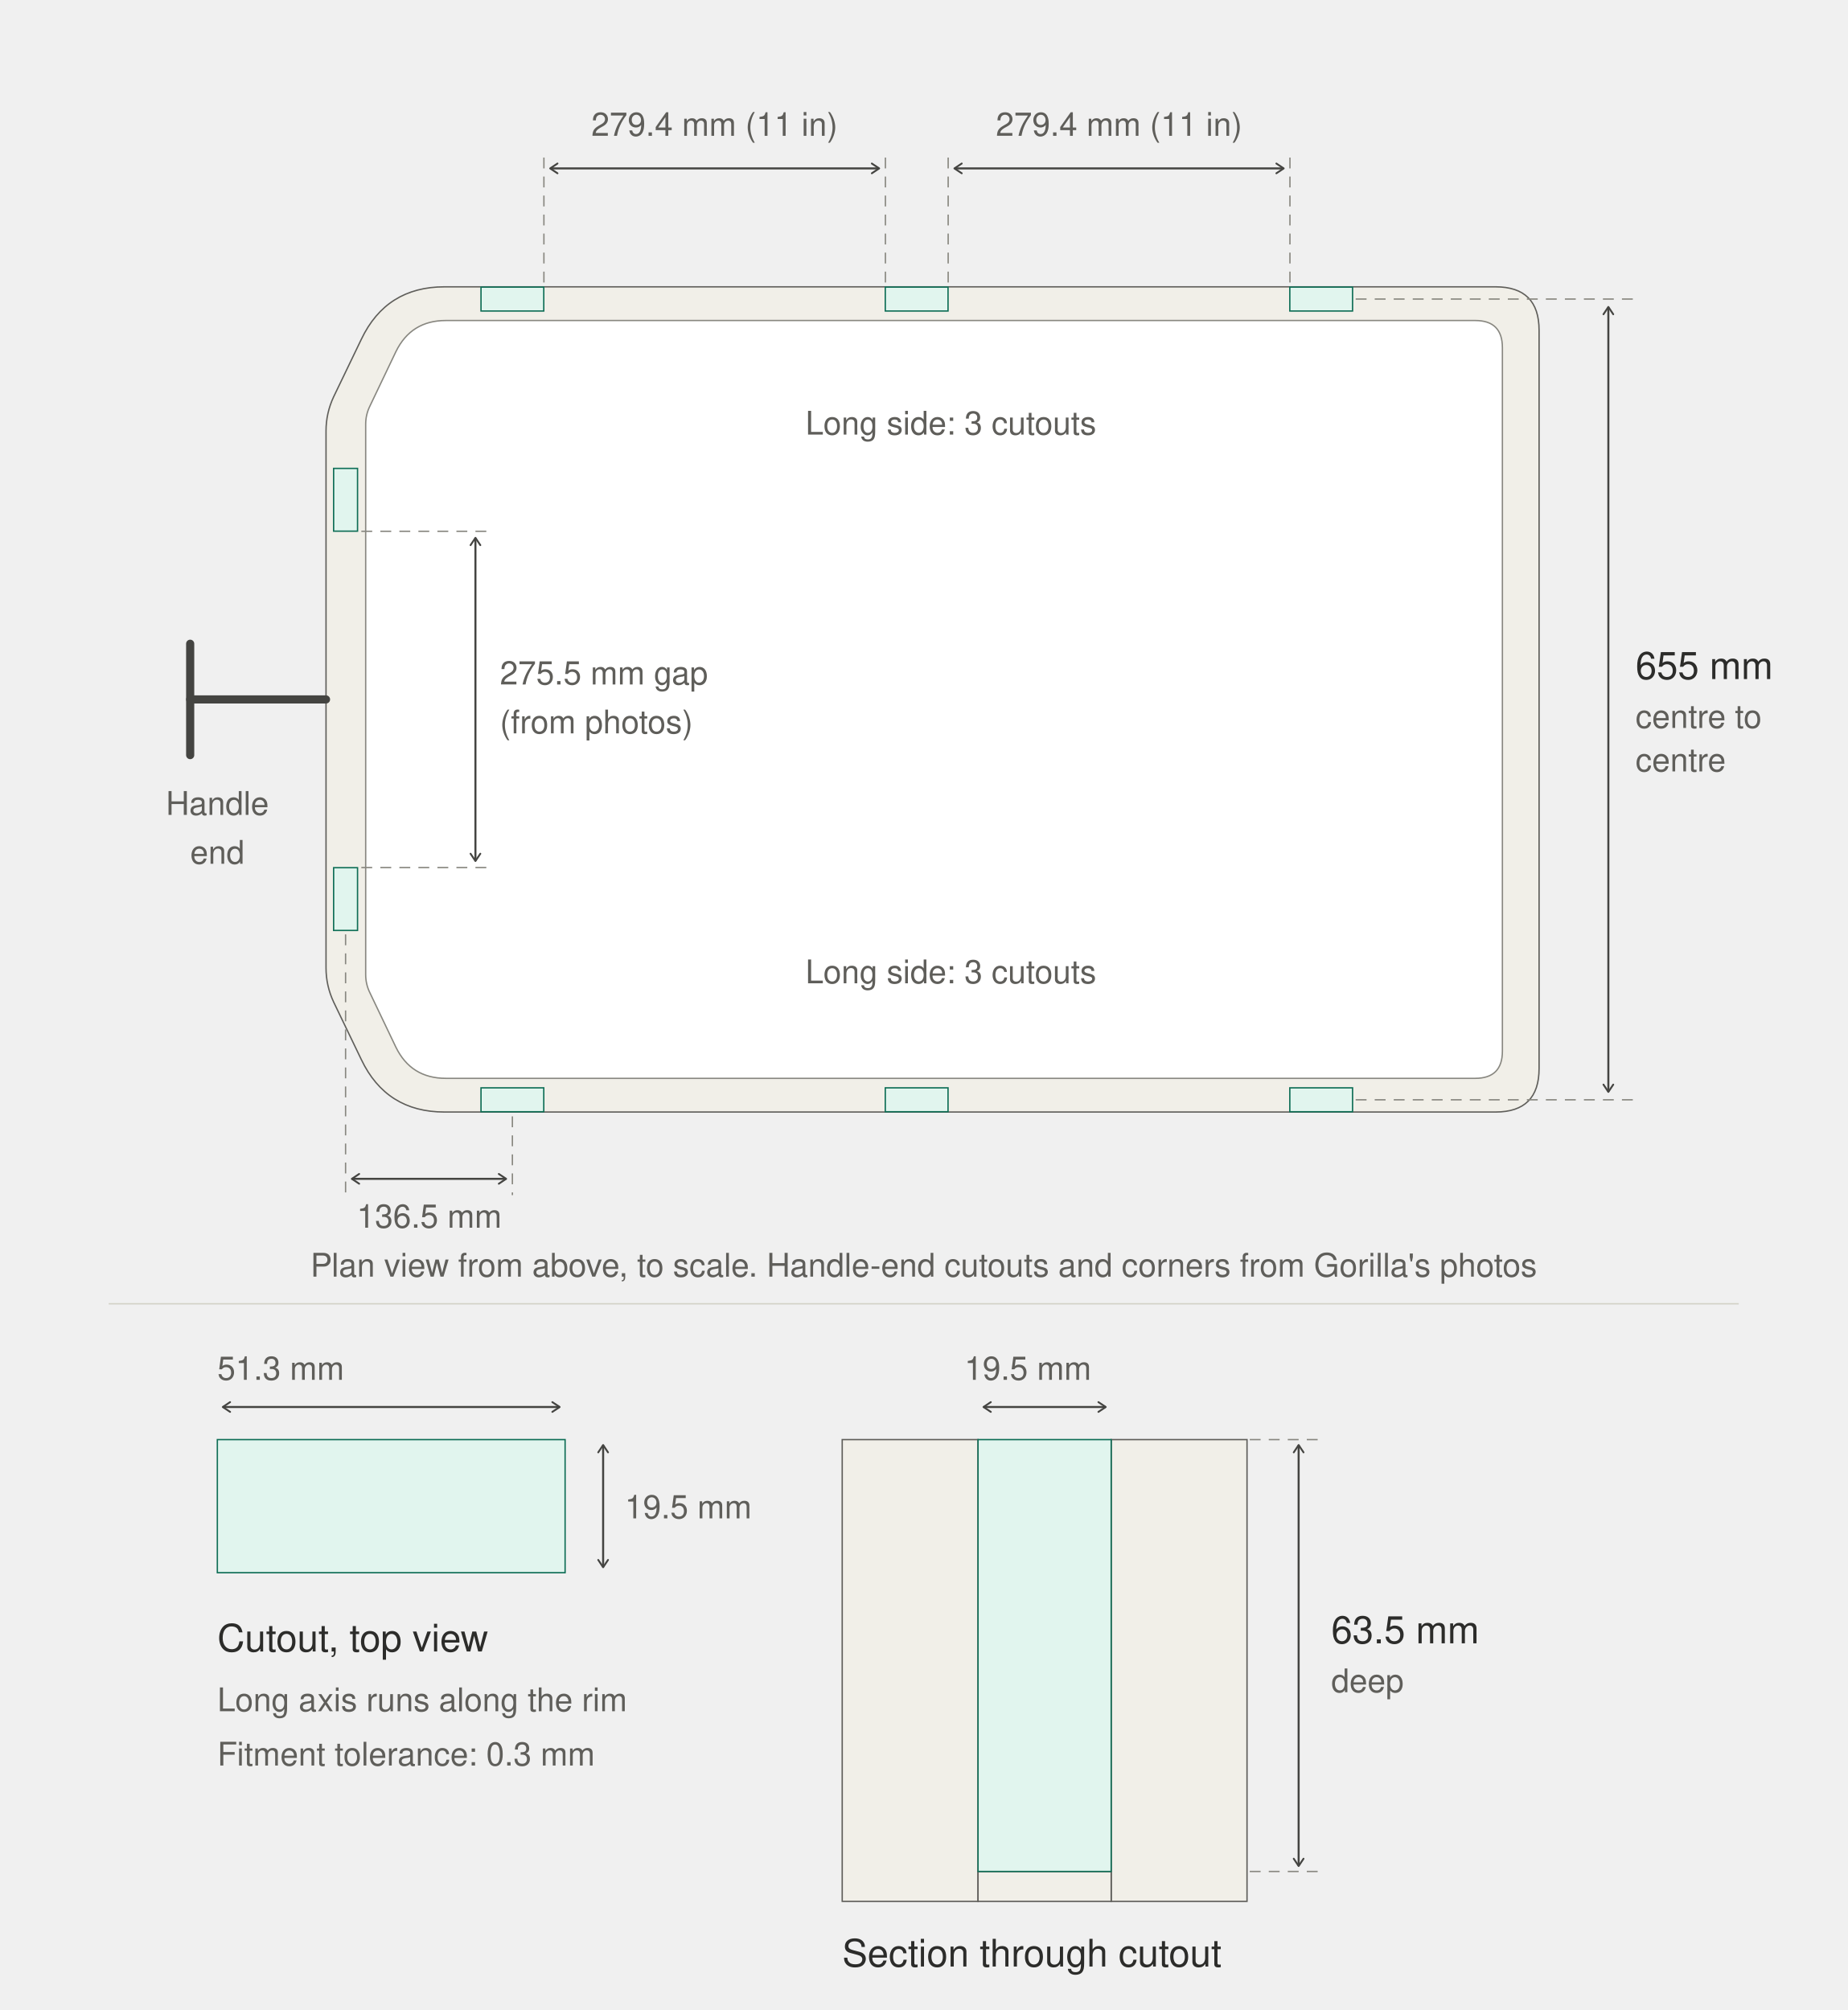
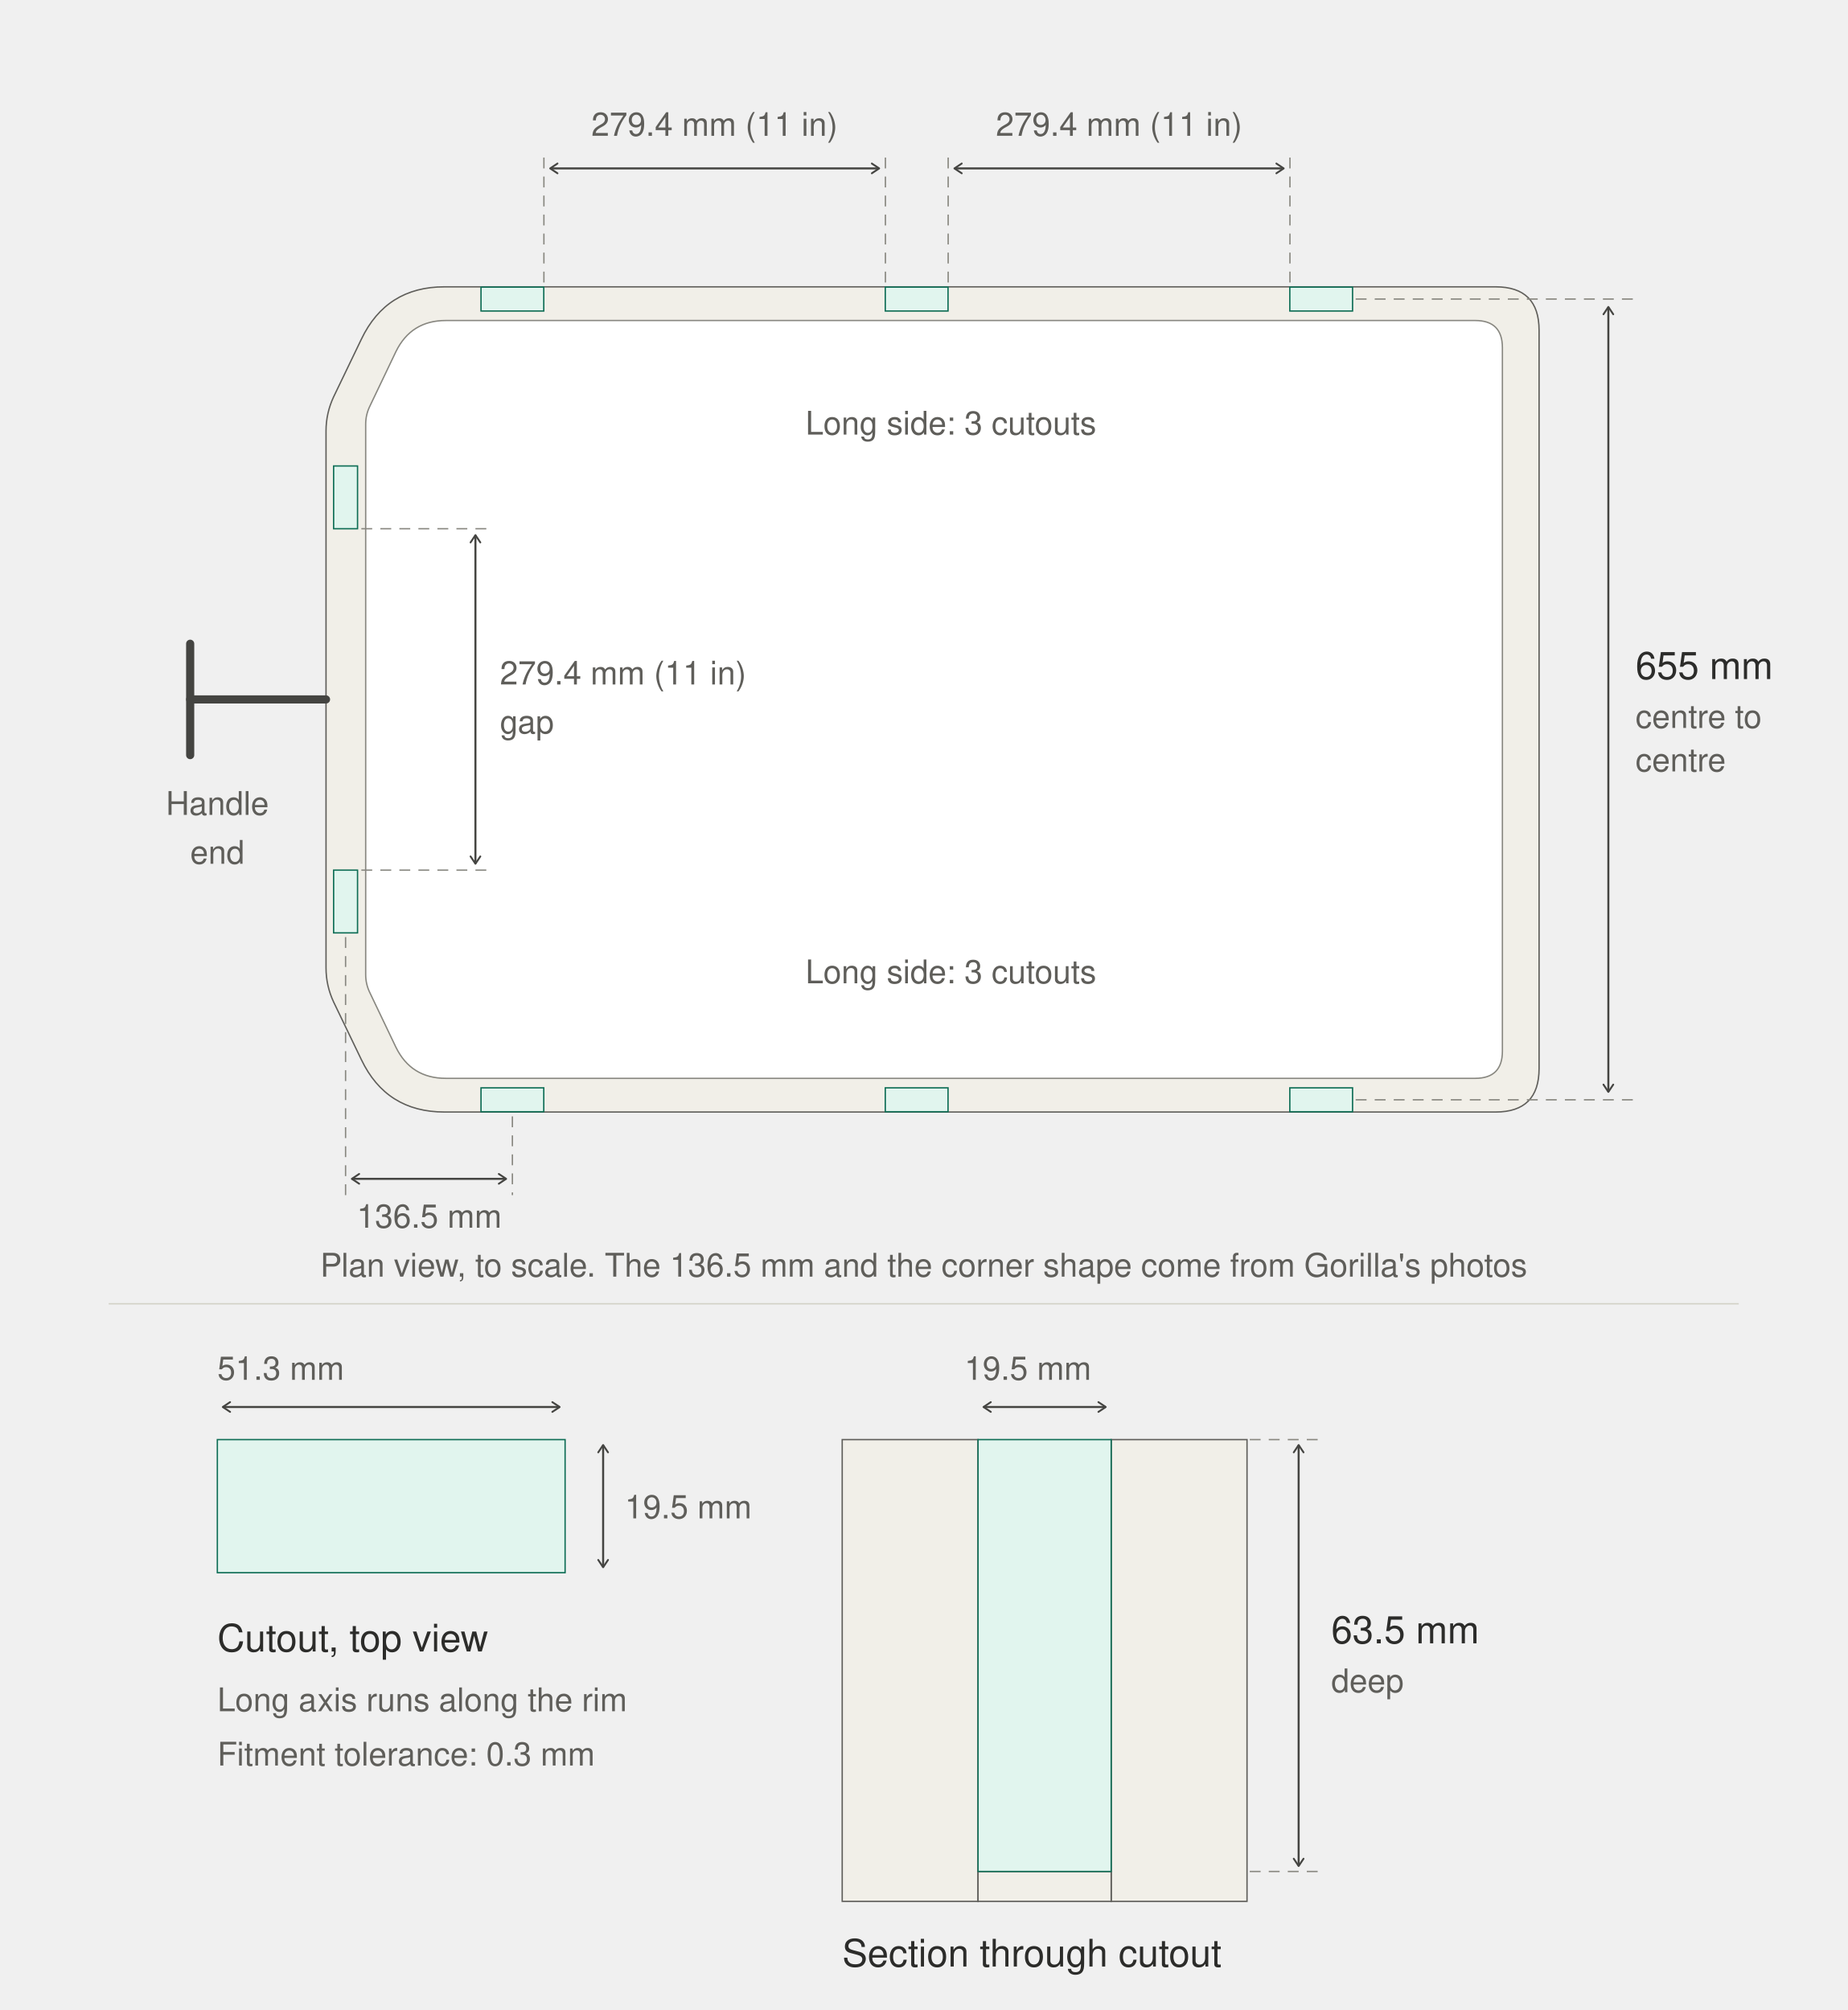
<svg xmlns="http://www.w3.org/2000/svg" width="680" height="740" viewBox="0 0 680 740" role="img">
  <style>
  text { font-family: system-ui, -apple-system, "Segoe UI", Helvetica, Arial, sans-serif; }
  .ts { font-size: 12px; fill: #5F5E5A; }
  .th { font-size: 14px; font-weight: 500; fill: #2C2C2A; }
  .rim { fill: #F1EFE8; stroke: #5F5E5A; stroke-width: 0.5; }
  .tub { fill: #FFFFFF; stroke: #888780; stroke-width: 0.5; }
  .cut { fill: #E1F5EE; stroke: #0F6E56; stroke-width: 0.5; }
  .leader { stroke: #888780; stroke-width: 0.5; stroke-dasharray: 4 3; fill: none; }
  .dim { stroke: #444441; stroke-width: 0.75; fill: none; }
  .head { stroke: #444441; stroke-width: 1.5; fill: none; stroke-linecap: round; stroke-linejoin: round; }
  .handle { stroke: #444441; stroke-width: 3; stroke-linecap: round; }
  .rule { stroke: #D3D1C7; stroke-width: 0.5; }
  @media (prefers-color-scheme: dark) {
    .ts { fill: #B4B2A9; }
    .th { fill: #F1EFE8; }
    .rim { fill: #444441; stroke: #B4B2A9; }
    .tub { fill: #2C2C2A; stroke: #888780; }
    .cut { fill: #085041; stroke: #5DCAA5; }
    .dim, .head { stroke: #D3D1C7; }
    .handle { stroke: #D3D1C7; }
    .rule { stroke: #5F5E5A; }
  }
</style>
  <defs>
    <marker id="arrow" viewBox="0 0 10 10" refX="8" refY="5" markerWidth="6" markerHeight="6" orient="auto-start-reverse">
      <path class="head" d="M2 1L8 5L2 9" />
    </marker>
  </defs>
  <path class="rim" d="M120 158.7 Q120 152.1 122.8 146.1 L133 124.9 Q142.2 105.6 163.6 105.6 L550.5 105.6 Q566.5 105.6 566.5 121.6 L566.5 393.4 Q566.5 409.4 550.5 409.4 L163.6 409.4 Q142.2 409.4 133 390.1 L122.8 368.9 Q120 362.9 120 356.3 Z" />
  <path class="tub" d="M134.6 156.2 Q134.6 152.6 136.2 149.4 L145.7 129.5 Q151.3 118 164.1 118 L543 118 Q553 118 553 128 L553 387 Q553 397 543 397 L164.1 397 Q151.3 397 145.7 385.5 L136.2 365.6 Q134.6 362.4 134.6 358.8 Z" />
  <line class="handle" x1="120" y1="257.5" x2="70" y2="257.5" />
  <line class="handle" x1="70" y1="237" x2="70" y2="278" />
  <text class="ts" x="80" y="300" text-anchor="middle">Handle</text>
  <text class="ts" x="80" y="318" text-anchor="middle">end</text>
  <rect class="cut" x="177.05" y="105.7" width="23.1" height="8.8" />
  <rect class="cut" x="325.85" y="105.7" width="23.1" height="8.8" />
  <rect class="cut" x="474.75" y="105.7" width="23.1" height="8.8" />
  <rect class="cut" x="177.05" y="400.5" width="23.1" height="8.8" />
  <rect class="cut" x="325.85" y="400.5" width="23.1" height="8.8" />
  <rect class="cut" x="474.75" y="400.5" width="23.1" height="8.8" />
-   <rect class="cut" x="122.8" y="172.45" width="8.8" height="23.1" />
-   <rect class="cut" x="122.8" y="319.45" width="8.8" height="23.1" />
+   <rect class="cut" x="122.8" y="171.55" width="8.8" height="23.1" />
+   <rect class="cut" x="122.8" y="320.35" width="8.8" height="23.1" />
  <text class="ts" x="350" y="160" text-anchor="middle">Long side: 3 cutouts</text>
  <text class="ts" x="350" y="362" text-anchor="middle">Long side: 3 cutouts</text>
  <line class="leader" x1="200.2" y1="104" x2="200.2" y2="56" />
  <line class="leader" x1="325.9" y1="104" x2="325.9" y2="56" />
  <line class="leader" x1="349" y1="104" x2="349" y2="56" />
  <line class="leader" x1="474.8" y1="104" x2="474.8" y2="56" />
  <line class="dim" x1="202.5" y1="62" x2="323.6" y2="62" marker-start="url(#arrow)" marker-end="url(#arrow)" />
  <line class="dim" x1="351.3" y1="62" x2="472.5" y2="62" marker-start="url(#arrow)" marker-end="url(#arrow)" />
  <text class="ts" x="263" y="50" text-anchor="middle">279.4 mm (11 in)</text>
  <text class="ts" x="411.9" y="50" text-anchor="middle">279.4 mm (11 in)</text>
  <line class="leader" x1="499" y1="110.1" x2="604" y2="110.1" />
  <line class="leader" x1="499" y1="404.9" x2="604" y2="404.9" />
  <line class="dim" x1="592" y1="113" x2="592" y2="402" marker-start="url(#arrow)" marker-end="url(#arrow)" />
  <text class="th" x="602" y="250">655 mm</text>
  <text class="ts" x="602" y="268">centre to</text>
  <text class="ts" x="602" y="284">centre</text>
-   <line class="leader" x1="133" y1="195.6" x2="181" y2="195.6" />
-   <line class="leader" x1="133" y1="319.4" x2="181" y2="319.4" />
-   <line class="dim" x1="175" y1="198" x2="175" y2="317" marker-start="url(#arrow)" marker-end="url(#arrow)" />
-   <text class="ts" x="184" y="252">275.5 mm gap</text>
-   <text class="ts" x="184" y="270">(from photos)</text>
-   <line class="leader" x1="127.2" y1="344" x2="127.2" y2="440" />
+   <line class="leader" x1="133" y1="194.65" x2="181" y2="194.65" />
+   <line class="leader" x1="133" y1="320.35" x2="181" y2="320.35" />
+   <line class="dim" x1="175" y1="197" x2="175" y2="318" marker-start="url(#arrow)" marker-end="url(#arrow)" />
+   <text class="ts" x="184" y="252">279.4 mm (11 in)</text>
+   <text class="ts" x="184" y="270">gap</text>
+   <line class="leader" x1="127.2" y1="345" x2="127.2" y2="440" />
  <line class="leader" x1="188.6" y1="411" x2="188.6" y2="440" />
  <line class="dim" x1="129.5" y1="434" x2="186.3" y2="434" marker-start="url(#arrow)" marker-end="url(#arrow)" />
  <text class="ts" x="158" y="452" text-anchor="middle">136.5 mm</text>
-   <text class="ts" x="340" y="470" text-anchor="middle">Plan view from above, to scale. Handle-end cutouts and corners from Gorilla's photos</text>
+   <text class="ts" x="340" y="470" text-anchor="middle">Plan view, to scale. The 136.5 mm and the corner shape come from Gorilla's photos</text>
  <line class="rule" x1="40" y1="480" x2="640" y2="480" />
  <text class="ts" x="80" y="508">51.3 mm</text>
  <line class="dim" x1="82" y1="518" x2="206" y2="518" marker-start="url(#arrow)" marker-end="url(#arrow)" />
  <rect class="cut" x="80" y="530" width="128" height="49" />
  <line class="dim" x1="222" y1="532" x2="222" y2="577" marker-start="url(#arrow)" marker-end="url(#arrow)" />
  <text class="ts" x="230" y="559">19.5 mm</text>
  <text class="th" x="80" y="608">Cutout, top view</text>
  <text class="ts" x="80" y="630">Long axis runs along the rim</text>
  <text class="ts" x="80" y="650">Fitment tolerance: 0.3 mm</text>
  <text class="ts" x="355" y="508">19.5 mm</text>
  <line class="dim" x1="362" y1="518" x2="407" y2="518" marker-start="url(#arrow)" marker-end="url(#arrow)" />
  <rect class="rim" x="310" y="530" width="50" height="170" />
  <rect class="rim" x="409" y="530" width="50" height="170" />
  <rect class="rim" x="360" y="689" width="49" height="11" />
  <rect class="cut" x="360" y="530" width="49" height="159" />
  <line class="dim" x1="478" y1="532" x2="478" y2="687" marker-start="url(#arrow)" marker-end="url(#arrow)" />
  <line class="leader" x1="460" y1="530" x2="486" y2="530" />
  <line class="leader" x1="460" y1="689" x2="486" y2="689" />
  <text class="th" x="490" y="605">63.5 mm</text>
  <text class="ts" x="490" y="623">deep</text>
  <text class="th" x="310" y="724">Section through cutout</text>
</svg>
